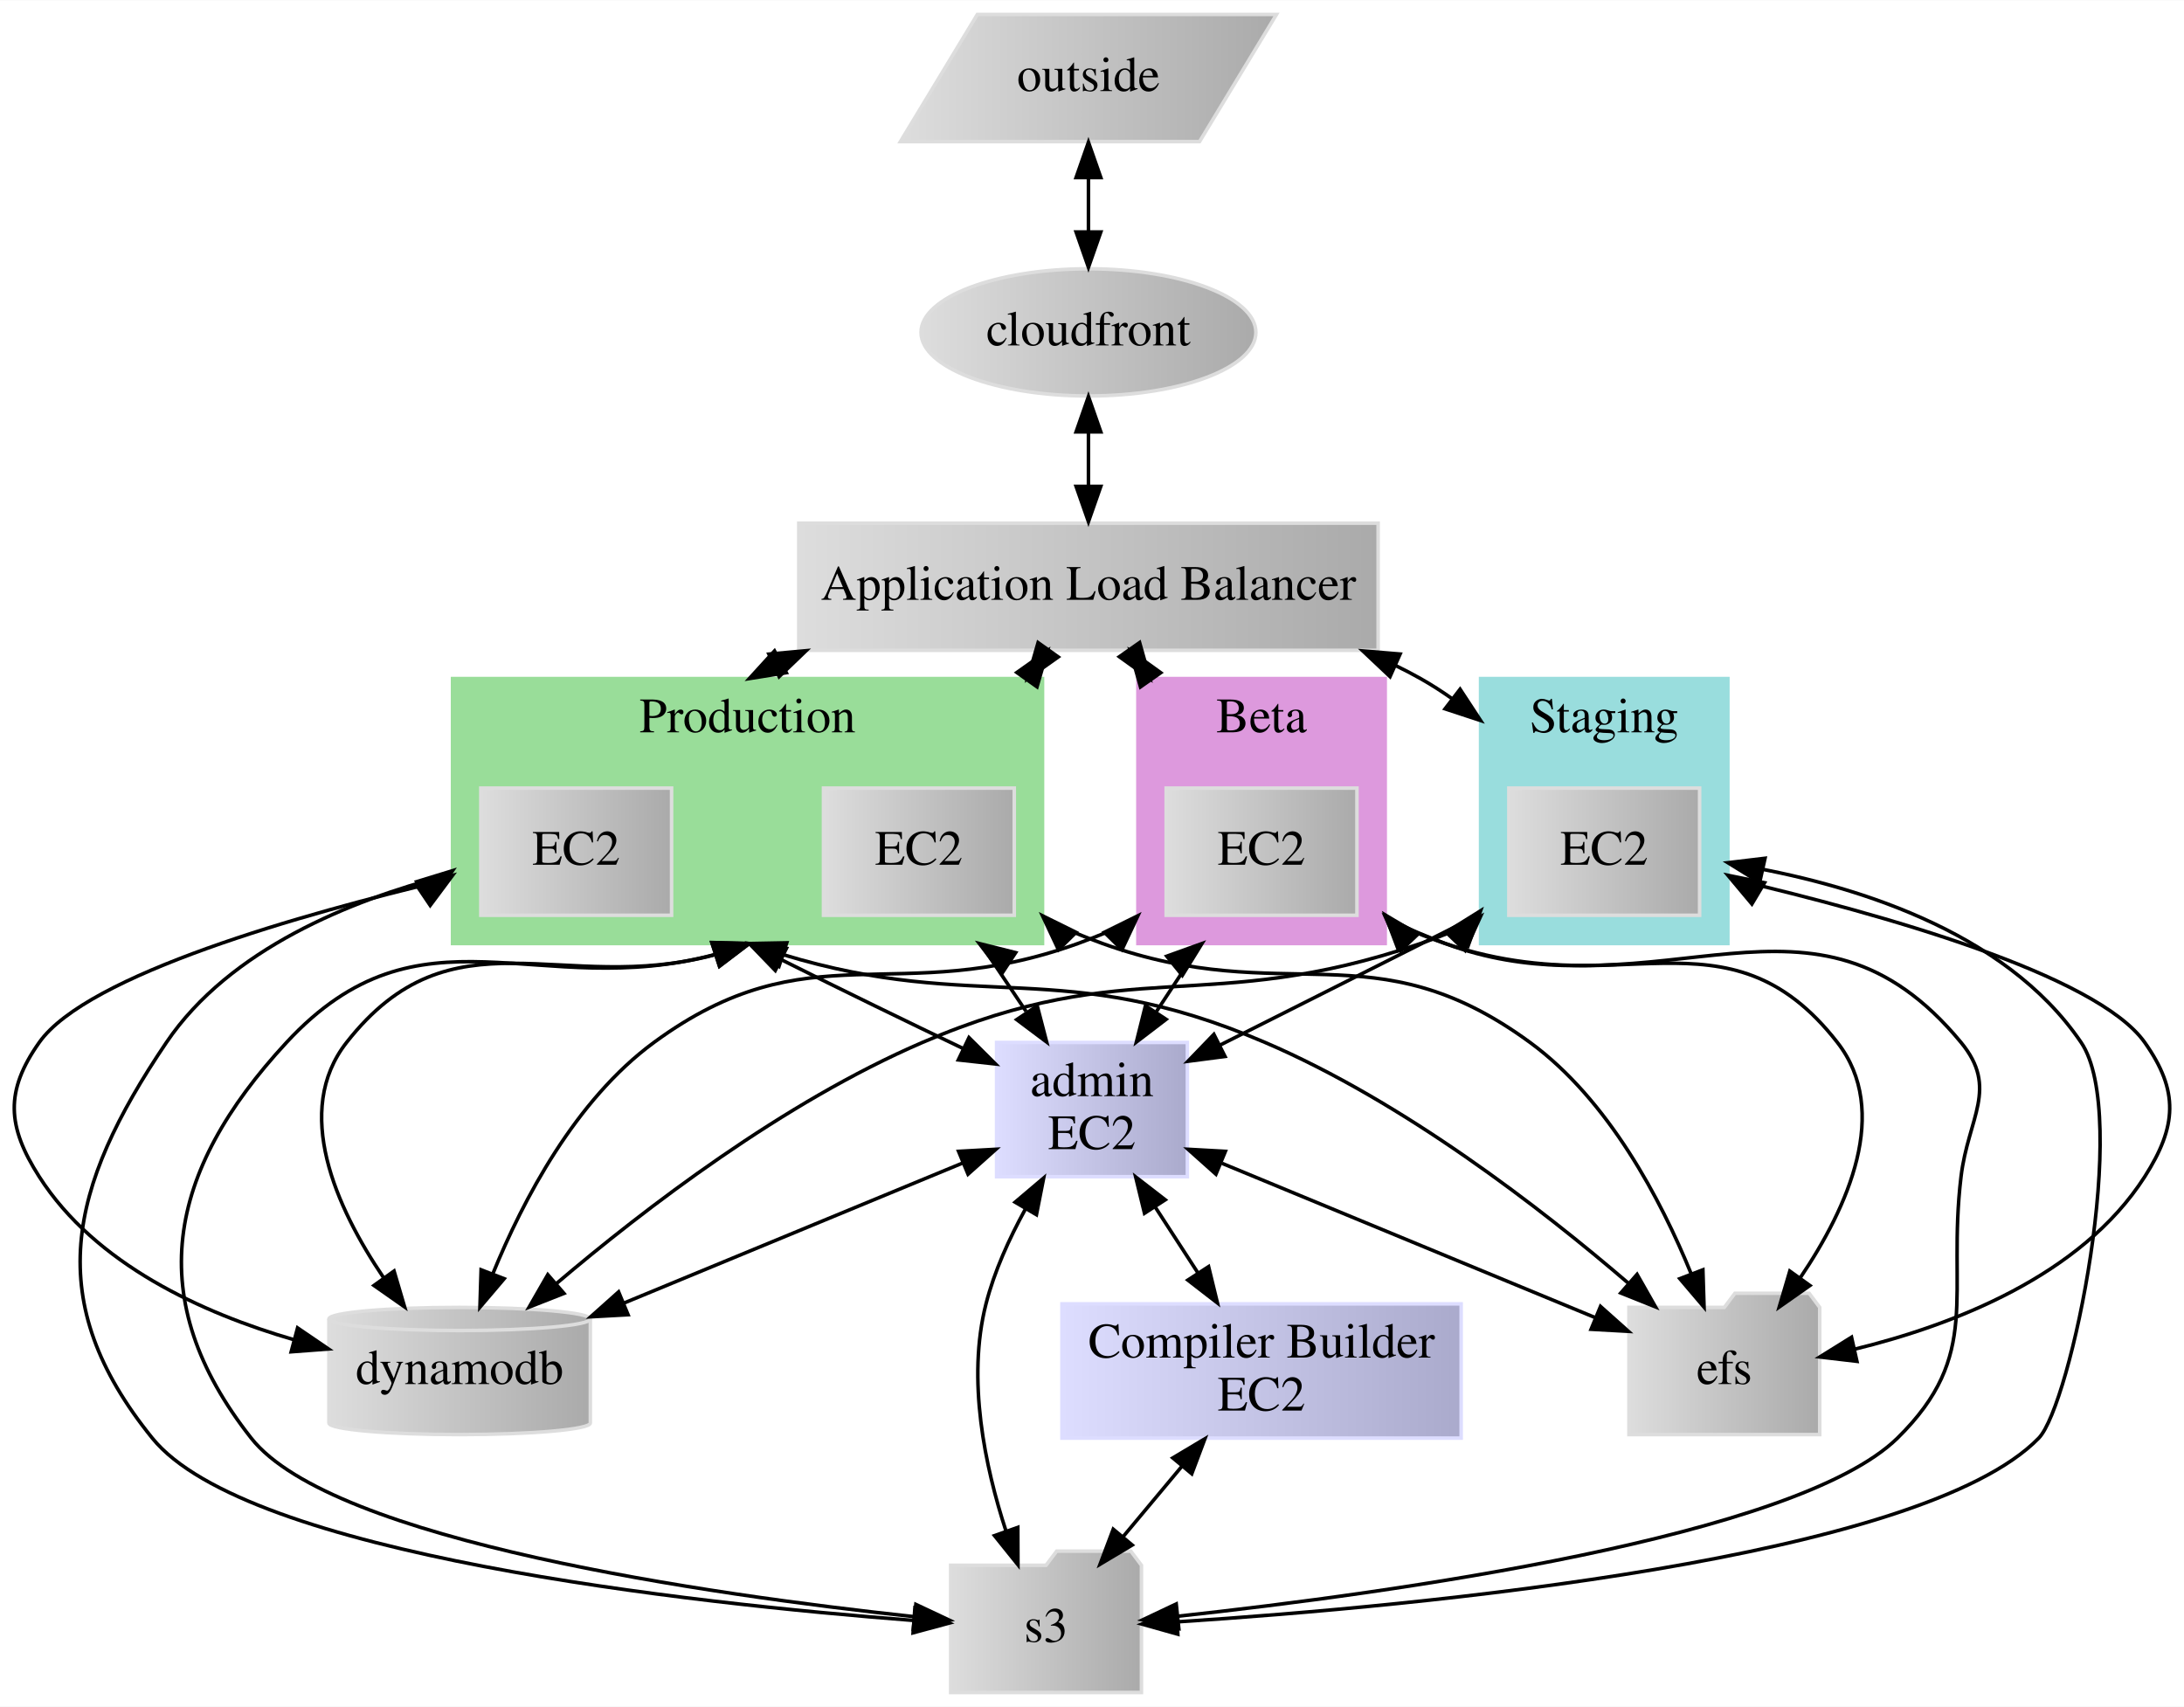
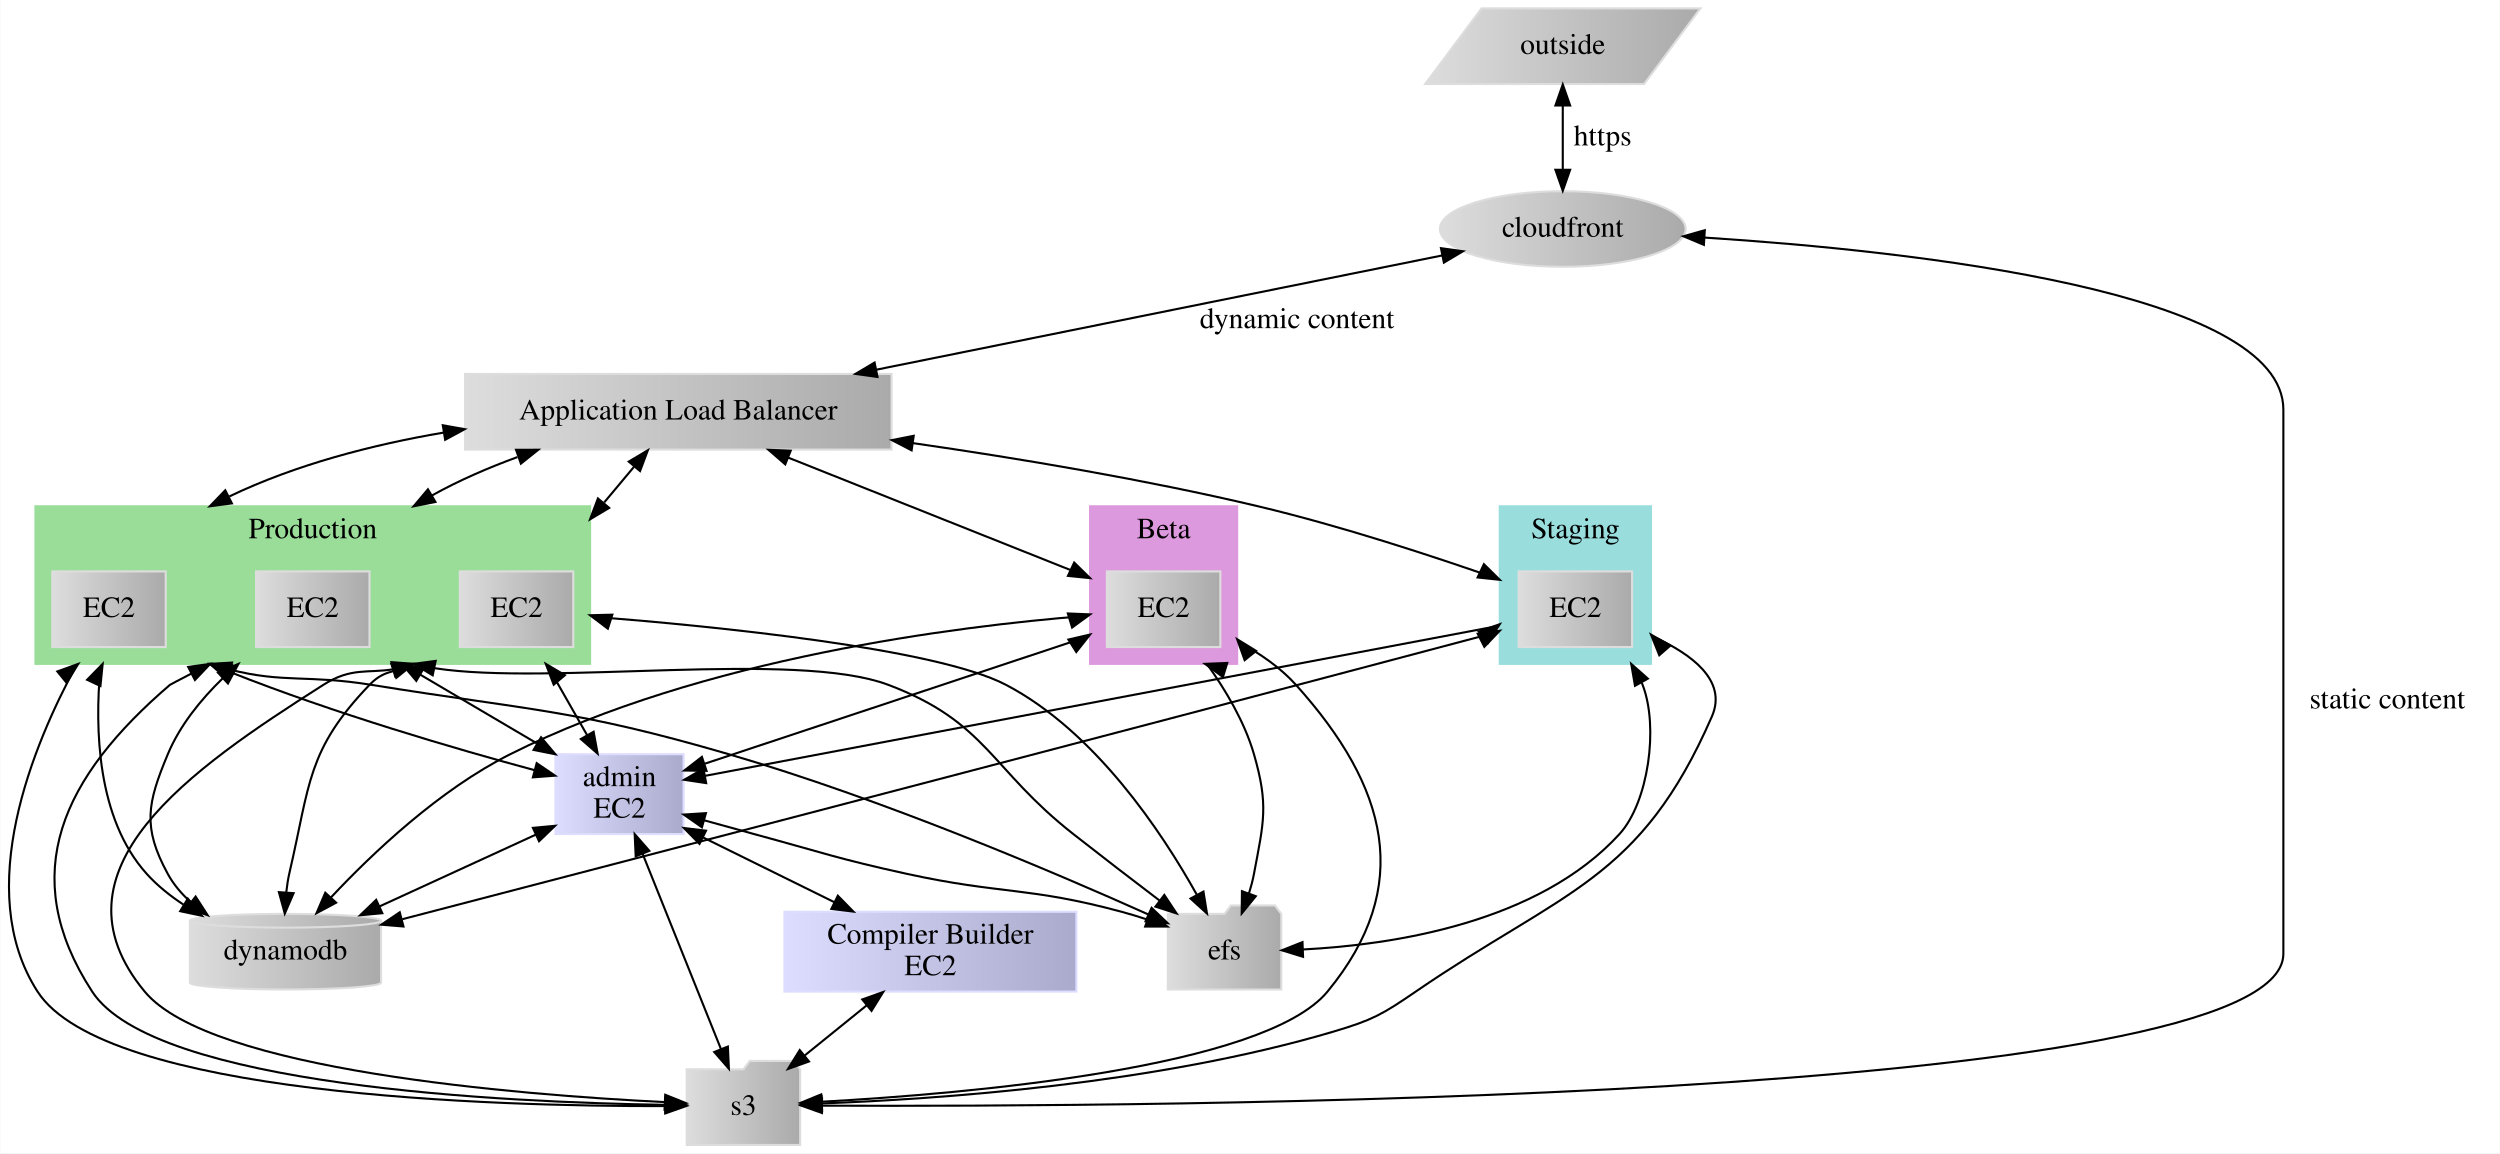
- <svg xmlns="http://www.w3.org/2000/svg" width="618pt" height="483pt" viewBox="0.00 0.00 618.22 483.00">
-   <g id="graph0" class="graph" transform="scale(1 1) rotate(0) translate(4 479)">
-     <polygon fill="#ffffff" stroke="transparent" points="-4,4 -4,-479 614.216,-479 614.216,4 -4,4" />
+ <svg xmlns="http://www.w3.org/2000/svg" width="1190pt" height="549pt" viewBox="0.00 0.00 1189.76 549.00">
+   <g id="graph0" class="graph" transform="scale(1 1) rotate(0) translate(4 545)">
+     <polygon fill="white" stroke="transparent" points="-4,4 -4,-545 1185.76,-545 1185.76,4 -4,4" />
    <g id="clust1" class="cluster">
-       <polygon fill="#99dd99" stroke="#99dd99" points="124.105,-212 124.105,-287 291.105,-287 291.105,-212 124.105,-212" />
-       <text text-anchor="middle" x="207.605" y="-271.8" font-family="Times,serif" font-size="14.00" fill="#000000">Production</text>
+       <polygon fill="#99dd99" stroke="#99dd99" points="12.76,-229 12.76,-304 276.76,-304 276.76,-229 12.76,-229" />
+       <text text-anchor="middle" x="144.76" y="-288.8" font-family="Times,serif" font-size="14.00">Production</text>
    </g>
    <g id="clust2" class="cluster">
-       <polygon fill="#dd99dd" stroke="#dd99dd" points="318.105,-212 318.105,-287 388.105,-287 388.105,-212 318.105,-212" />
-       <text text-anchor="middle" x="353.105" y="-271.8" font-family="Times,serif" font-size="14.00" fill="#000000">Beta</text>
+       <polygon fill="#dd99dd" stroke="#dd99dd" points="514.76,-229 514.76,-304 584.76,-304 584.76,-229 514.76,-229" />
+       <text text-anchor="middle" x="549.76" y="-288.8" font-family="Times,serif" font-size="14.00">Beta</text>
    </g>
    <g id="clust3" class="cluster">
-       <polygon fill="#99dddd" stroke="#99dddd" points="415.105,-212 415.105,-287 485.105,-287 485.105,-212 415.105,-212" />
-       <text text-anchor="middle" x="450.105" y="-271.8" font-family="Times,serif" font-size="14.00" fill="#000000">Staging</text>
+       <polygon fill="#99dddd" stroke="#99dddd" points="709.76,-229 709.76,-304 781.76,-304 781.76,-229 709.76,-229" />
+       <text text-anchor="middle" x="745.76" y="-288.8" font-family="Times,serif" font-size="14.00">Staging</text>
    </g>
    <g id="node1" class="node">
      <defs>
-         <linearGradient id="l_0" gradientUnits="userSpaceOnUse" x1="250.875" y1="-457" x2="357.334" y2="-457">
-           <stop offset="0" style="stop-color:#dddddd;stop-opacity:1.;" />
-           <stop offset="1" style="stop-color:#aaaaaa;stop-opacity:1.;" />
-         </linearGradient>
-       </defs>
-       <polygon fill="url(#l_0)" stroke="#dddddd" points="357.334,-475 272.658,-475 250.875,-439 335.551,-439 357.334,-475" />
-       <text text-anchor="middle" x="304.105" y="-453.3" font-family="Times,serif" font-size="14.00" fill="#000000">outside</text>
+         <linearGradient id="l_0" gradientUnits="userSpaceOnUse" x1="674.25" y1="-523" x2="805.26" y2="-523">
+           <stop offset="0" style="stop-color:#dddddd;stop-opacity:1.;" />
+           <stop offset="1" style="stop-color:#aaaaaa;stop-opacity:1.;" />
+         </linearGradient>
+       </defs>
+       <polygon fill="url(#l_0)" stroke="#dddddd" points="805.26,-541 701.06,-541 674.25,-505 778.46,-505 805.26,-541" />
+       <text text-anchor="middle" x="739.76" y="-519.3" font-family="Times,serif" font-size="14.00">outside</text>
    </g>
    <g id="node2" class="node">
      <defs>
-         <linearGradient id="l_1" gradientUnits="userSpaceOnUse" x1="256.713" y1="-385" x2="351.496" y2="-385">
-           <stop offset="0" style="stop-color:#dddddd;stop-opacity:1.;" />
-           <stop offset="1" style="stop-color:#aaaaaa;stop-opacity:1.;" />
-         </linearGradient>
-       </defs>
-       <ellipse fill="url(#l_1)" stroke="#dddddd" cx="304.105" cy="-385" rx="47.392" ry="18" />
-       <text text-anchor="middle" x="304.105" y="-381.3" font-family="Times,serif" font-size="14.00" fill="#000000">cloudfront</text>
+         <linearGradient id="l_1" gradientUnits="userSpaceOnUse" x1="681.27" y1="-436" x2="798.25" y2="-436">
+           <stop offset="0" style="stop-color:#dddddd;stop-opacity:1.;" />
+           <stop offset="1" style="stop-color:#aaaaaa;stop-opacity:1.;" />
+         </linearGradient>
+       </defs>
+       <ellipse fill="url(#l_1)" stroke="#dddddd" cx="739.76" cy="-436" rx="58.49" ry="18" />
+       <text text-anchor="middle" x="739.76" y="-432.3" font-family="Times,serif" font-size="14.00">cloudfront</text>
    </g>
    <g id="edge1" class="edge">
-       <path fill="none" stroke="#000000" d="M304.105,-428.573C304.105,-423.679 304.105,-418.59 304.105,-413.69" />
-       <polygon fill="#000000" stroke="#000000" points="300.605,-428.831 304.105,-438.831 307.605,-428.831 300.605,-428.831" />
-       <polygon fill="#000000" stroke="#000000" points="307.605,-413.413 304.105,-403.413 300.605,-413.413 307.605,-413.413" />
+       <path fill="none" stroke="black" d="M739.76,-494.73C739.76,-485.06 739.76,-474.17 739.76,-464.48" />
+       <polygon fill="black" stroke="black" points="736.26,-494.8 739.76,-504.8 743.26,-494.8 736.26,-494.8" />
+       <polygon fill="black" stroke="black" points="743.26,-464.18 739.76,-454.18 736.26,-464.18 743.26,-464.18" />
+       <text text-anchor="middle" x="758.76" y="-475.8" font-family="Times,serif" font-size="14.00">https</text>
    </g>
    <g id="node3" class="node">
      <defs>
-         <linearGradient id="l_2" gradientUnits="userSpaceOnUse" x1="222.105" y1="-313" x2="386.105" y2="-313">
-           <stop offset="0" style="stop-color:#dddddd;stop-opacity:1.;" />
-           <stop offset="1" style="stop-color:#aaaaaa;stop-opacity:1.;" />
-         </linearGradient>
-       </defs>
-       <polygon fill="url(#l_2)" stroke="#dddddd" points="386.105,-331 222.105,-331 222.105,-295 386.105,-295 386.105,-331" />
-       <text text-anchor="middle" x="304.105" y="-309.3" font-family="Times,serif" font-size="14.00" fill="#000000">Application Load Balancer</text>
+         <linearGradient id="l_2" gradientUnits="userSpaceOnUse" x1="217.26" y1="-349" x2="420.26" y2="-349">
+           <stop offset="0" style="stop-color:#dddddd;stop-opacity:1.;" />
+           <stop offset="1" style="stop-color:#aaaaaa;stop-opacity:1.;" />
+         </linearGradient>
+       </defs>
+       <polygon fill="url(#l_2)" stroke="#dddddd" points="420.26,-367 217.26,-367 217.26,-331 420.26,-331 420.26,-367" />
+       <text text-anchor="middle" x="318.76" y="-345.3" font-family="Times,serif" font-size="14.00">Application Load Balancer</text>
    </g>
    <g id="edge2" class="edge">
-       <path fill="none" stroke="#000000" d="M304.105,-356.573C304.105,-351.679 304.105,-346.59 304.105,-341.69" />
-       <polygon fill="#000000" stroke="#000000" points="300.605,-356.831 304.105,-366.831 307.605,-356.831 300.605,-356.831" />
-       <polygon fill="#000000" stroke="#000000" points="307.605,-341.413 304.105,-331.413 300.605,-341.413 307.605,-341.413" />
+       <path fill="none" stroke="black" d="M682.47,-423.43C613.2,-409.45 495.65,-385.71 412.97,-369.02" />
+       <polygon fill="black" stroke="black" points="681.78,-426.87 692.28,-425.41 683.17,-420 681.78,-426.87" />
+       <polygon fill="black" stroke="black" points="413.56,-365.57 403.07,-367.02 412.18,-372.43 413.56,-365.57" />
+       <text text-anchor="middle" x="613.26" y="-388.8" font-family="Times,serif" font-size="14.00">dynamic content</text>
+     </g>
+     <g id="node11" class="node">
+       <defs>
+         <linearGradient id="l_3" gradientUnits="userSpaceOnUse" x1="322.76" y1="-20" x2="376.76" y2="-20">
+           <stop offset="0" style="stop-color:#dddddd;stop-opacity:1.;" />
+           <stop offset="1" style="stop-color:#aaaaaa;stop-opacity:1.;" />
+         </linearGradient>
+       </defs>
+       <polygon fill="url(#l_3)" stroke="#dddddd" points="376.76,-36 373.76,-40 352.76,-40 349.76,-36 322.76,-36 322.76,0 376.76,0 376.76,-36" />
+       <text text-anchor="middle" x="349.76" y="-14.3" font-family="Times,serif" font-size="14.00">s3</text>
+     </g>
+     <g id="edge3" class="edge">
+       <path fill="none" stroke="black" d="M807.18,-431.92C907.08,-425.49 1082.76,-406.2 1082.76,-350 1082.76,-350 1082.76,-350 1082.76,-91 1082.76,-20.37 536.74,-18.03 387.22,-18.71" />
+       <polygon fill="black" stroke="black" points="806.93,-428.43 797.17,-432.54 807.36,-435.42 806.93,-428.43" />
+       <polygon fill="black" stroke="black" points="387.13,-15.21 377.15,-18.76 387.17,-22.21 387.13,-15.21" />
+       <text text-anchor="middle" x="1132.26" y="-207.8" font-family="Times,serif" font-size="14.00">static content</text>
    </g>
    <g id="node4" class="node">
      <defs>
-         <linearGradient id="l_3" gradientUnits="userSpaceOnUse" x1="229.105" y1="-238" x2="283.105" y2="-238">
-           <stop offset="0" style="stop-color:#dddddd;stop-opacity:1.;" />
-           <stop offset="1" style="stop-color:#aaaaaa;stop-opacity:1.;" />
-         </linearGradient>
-       </defs>
-       <polygon fill="url(#l_3)" stroke="#dddddd" points="283.105,-256 229.105,-256 229.105,-220 283.105,-220 283.105,-256" />
-       <text text-anchor="middle" x="256.105" y="-234.3" font-family="Times,serif" font-size="14.00" fill="#000000">EC2</text>
-     </g>
-     <g id="edge3" class="edge">
-       <path fill="none" stroke="#000000" d="M291.091,-292.883C291.004,-292.761 290.917,-292.638 290.83,-292.516" />
-       <polygon fill="#000000" stroke="#000000" points="283.839,-288.721 292.485,-294.845 289.545,-284.666 283.839,-288.721" />
-       <polygon fill="#000000" stroke="#000000" points="295.556,-293.123 286.91,-287 289.85,-297.179 295.556,-293.123" />
+         <linearGradient id="l_4" gradientUnits="userSpaceOnUse" x1="117.76" y1="-255" x2="171.76" y2="-255">
+           <stop offset="0" style="stop-color:#dddddd;stop-opacity:1.;" />
+           <stop offset="1" style="stop-color:#aaaaaa;stop-opacity:1.;" />
+         </linearGradient>
+       </defs>
+       <polygon fill="url(#l_4)" stroke="#dddddd" points="171.76,-273 117.76,-273 117.76,-237 171.76,-237 171.76,-273" />
+       <text text-anchor="middle" x="144.76" y="-251.3" font-family="Times,serif" font-size="14.00">EC2</text>
+     </g>
+     <g id="edge4" class="edge">
+       <path fill="none" stroke="black" d="M242.2,-327.44C228.42,-322.39 214.35,-316.33 201.47,-309.15" />
+       <polygon fill="black" stroke="black" points="241.51,-330.91 252.11,-330.92 243.83,-324.3 241.51,-330.91" />
+       <polygon fill="black" stroke="black" points="203.15,-306.07 192.76,-304 199.58,-312.1 203.15,-306.07" />
    </g>
    <g id="node5" class="node">
      <defs>
-         <linearGradient id="l_4" gradientUnits="userSpaceOnUse" x1="132.105" y1="-238" x2="186.105" y2="-238">
-           <stop offset="0" style="stop-color:#dddddd;stop-opacity:1.;" />
-           <stop offset="1" style="stop-color:#aaaaaa;stop-opacity:1.;" />
-         </linearGradient>
-       </defs>
-       <polygon fill="url(#l_4)" stroke="#dddddd" points="186.105,-256 132.105,-256 132.105,-220 186.105,-220 186.105,-256" />
-       <text text-anchor="middle" x="159.105" y="-234.3" font-family="Times,serif" font-size="14.00" fill="#000000">EC2</text>
-     </g>
-     <g id="edge4" class="edge">
-       <path fill="none" stroke="#000000" d="M214.955,-290.679C214.809,-290.606 214.663,-290.533 214.517,-290.46" />
-       <polygon fill="#000000" stroke="#000000" points="213.645,-293.929 224.196,-294.892 216.549,-287.559 213.645,-293.929" />
-       <polygon fill="#000000" stroke="#000000" points="218.567,-288.668 208.105,-287 215.244,-294.829 218.567,-288.668" />
+         <linearGradient id="l_5" gradientUnits="userSpaceOnUse" x1="214.76" y1="-255" x2="268.76" y2="-255">
+           <stop offset="0" style="stop-color:#dddddd;stop-opacity:1.;" />
+           <stop offset="1" style="stop-color:#aaaaaa;stop-opacity:1.;" />
+         </linearGradient>
+       </defs>
+       <polygon fill="url(#l_5)" stroke="#dddddd" points="268.76,-273 214.76,-273 214.76,-237 268.76,-237 268.76,-273" />
+       <text text-anchor="middle" x="241.76" y="-251.3" font-family="Times,serif" font-size="14.00">EC2</text>
+     </g>
+     <g id="edge5" class="edge">
+       <path fill="none" stroke="black" d="M297.74,-322.89C293.27,-317.56 288.42,-311.75 283.49,-305.86" />
+       <polygon fill="black" stroke="black" points="295.17,-325.27 304.27,-330.7 300.54,-320.78 295.17,-325.27" />
+       <polygon fill="black" stroke="black" points="285.85,-303.24 276.75,-297.81 280.49,-307.73 285.85,-303.24" />
    </g>
    <g id="node6" class="node">
      <defs>
-         <linearGradient id="l_5" gradientUnits="userSpaceOnUse" x1="326.105" y1="-238" x2="380.105" y2="-238">
-           <stop offset="0" style="stop-color:#dddddd;stop-opacity:1.;" />
-           <stop offset="1" style="stop-color:#aaaaaa;stop-opacity:1.;" />
-         </linearGradient>
-       </defs>
-       <polygon fill="url(#l_5)" stroke="#dddddd" points="380.105,-256 326.105,-256 326.105,-220 380.105,-220 380.105,-256" />
-       <text text-anchor="middle" x="353.105" y="-234.3" font-family="Times,serif" font-size="14.00" fill="#000000">EC2</text>
-     </g>
-     <g id="edge5" class="edge">
-       <path fill="none" stroke="#000000" d="M317.34,-292.883C317.425,-292.761 317.511,-292.638 317.597,-292.516" />
-       <polygon fill="#000000" stroke="#000000" points="318.836,-284.646 315.966,-294.845 324.57,-288.661 318.836,-284.646" />
-       <polygon fill="#000000" stroke="#000000" points="318.59,-297.199 321.46,-287 312.857,-293.183 318.59,-297.199" />
+         <linearGradient id="l_6" gradientUnits="userSpaceOnUse" x1="20.76" y1="-255" x2="74.76" y2="-255">
+           <stop offset="0" style="stop-color:#dddddd;stop-opacity:1.;" />
+           <stop offset="1" style="stop-color:#aaaaaa;stop-opacity:1.;" />
+         </linearGradient>
+       </defs>
+       <polygon fill="url(#l_6)" stroke="#dddddd" points="74.76,-273 20.76,-273 20.76,-237 74.76,-237 74.76,-273" />
+       <text text-anchor="middle" x="47.76" y="-251.3" font-family="Times,serif" font-size="14.00">EC2</text>
+     </g>
+     <g id="edge6" class="edge">
+       <path fill="none" stroke="black" d="M206.76,-339.04C173.14,-333.29 136.78,-323.92 105.02,-308.69" />
+       <polygon fill="black" stroke="black" points="206.65,-342.57 217.08,-340.71 207.77,-335.66 206.65,-342.57" />
+       <polygon fill="black" stroke="black" points="106.26,-305.39 95.76,-304 103.1,-311.64 106.26,-305.39" />
    </g>
    <g id="node7" class="node">
      <defs>
-         <linearGradient id="l_6" gradientUnits="userSpaceOnUse" x1="423.105" y1="-238" x2="477.105" y2="-238">
-           <stop offset="0" style="stop-color:#dddddd;stop-opacity:1.;" />
-           <stop offset="1" style="stop-color:#aaaaaa;stop-opacity:1.;" />
-         </linearGradient>
-       </defs>
-       <polygon fill="url(#l_6)" stroke="#dddddd" points="477.105,-256 423.105,-256 423.105,-220 477.105,-220 477.105,-256" />
-       <text text-anchor="middle" x="450.105" y="-234.3" font-family="Times,serif" font-size="14.00" fill="#000000">EC2</text>
-     </g>
-     <g id="edge6" class="edge">
-       <path fill="none" stroke="#000000" d="M391.145,-290.641C393.52,-289.485 395.845,-288.272 398.105,-287 401.14,-285.291 404.135,-283.368 407.062,-281.297" />
-       <polygon fill="#000000" stroke="#000000" points="389.474,-287.554 381.768,-294.825 392.327,-293.946 389.474,-287.554" />
-       <polygon fill="#000000" stroke="#000000" points="409.301,-283.991 415.108,-275.129 405.043,-278.435 409.301,-283.991" />
+         <linearGradient id="l_7" gradientUnits="userSpaceOnUse" x1="522.76" y1="-255" x2="576.76" y2="-255">
+           <stop offset="0" style="stop-color:#dddddd;stop-opacity:1.;" />
+           <stop offset="1" style="stop-color:#aaaaaa;stop-opacity:1.;" />
+         </linearGradient>
+       </defs>
+       <polygon fill="url(#l_7)" stroke="#dddddd" points="576.76,-273 522.76,-273 522.76,-237 576.76,-237 576.76,-273" />
+       <text text-anchor="middle" x="549.76" y="-251.3" font-family="Times,serif" font-size="14.00">EC2</text>
+     </g>
+     <g id="edge7" class="edge">
+       <path fill="none" stroke="black" d="M371.09,-327.16C414.32,-309.94 474.6,-285.93 512.9,-270.68" />
+       <polygon fill="black" stroke="black" points="369.66,-323.96 361.66,-330.91 372.25,-330.46 369.66,-323.96" />
+       <polygon fill="black" stroke="black" points="507.19,-277.22 514.76,-269.81 504.22,-270.88 507.19,-277.22" />
    </g>
    <g id="node8" class="node">
      <defs>
-         <linearGradient id="l_7" gradientUnits="userSpaceOnUse" x1="278.105" y1="-165" x2="332.105" y2="-165">
+         <linearGradient id="l_8" gradientUnits="userSpaceOnUse" x1="718.76" y1="-255" x2="772.76" y2="-255">
+           <stop offset="0" style="stop-color:#dddddd;stop-opacity:1.;" />
+           <stop offset="1" style="stop-color:#aaaaaa;stop-opacity:1.;" />
+         </linearGradient>
+       </defs>
+       <polygon fill="url(#l_8)" stroke="#dddddd" points="772.76,-273 718.76,-273 718.76,-237 772.76,-237 772.76,-273" />
+       <text text-anchor="middle" x="745.76" y="-251.3" font-family="Times,serif" font-size="14.00">EC2</text>
+     </g>
+     <g id="edge8" class="edge">
+       <path fill="none" stroke="black" d="M430.38,-334.08C480.91,-326.79 541.2,-316.71 594.76,-304 634.31,-294.62 678.52,-280.07 708.83,-269.45" />
+       <polygon fill="black" stroke="black" points="429.81,-330.63 420.41,-335.5 430.8,-337.56 429.81,-330.63" />
+       <polygon fill="black" stroke="black" points="702.22,-276.45 709.76,-269.01 699.22,-270.13 702.22,-276.45" />
+     </g>
+     <g id="node9" class="node">
+       <defs>
+         <linearGradient id="l_9" gradientUnits="userSpaceOnUse" x1="260.26" y1="-167" x2="321.26" y2="-167">
          <stop offset="0" style="stop-color:#ddddff;stop-opacity:1.;" />
          <stop offset="1" style="stop-color:#aaaacc;stop-opacity:1.;" />
        </linearGradient>
      </defs>
-       <polygon fill="url(#l_7)" stroke="#ddddff" points="332.105,-184 278.105,-184 278.105,-146 332.105,-146 332.105,-184" />
-       <text text-anchor="middle" x="305.105" y="-168.8" font-family="Times,serif" font-size="14.00" fill="#000000">admin</text>
-       <text text-anchor="middle" x="305.105" y="-153.8" font-family="Times,serif" font-size="14.00" fill="#000000">EC2</text>
+       <polygon fill="url(#l_9)" stroke="#ddddff" points="321.26,-186 260.26,-186 260.26,-148 321.26,-148 321.26,-186" />
+       <text text-anchor="middle" x="290.76" y="-170.8" font-family="Times,serif" font-size="14.00">admin</text>
+       <text text-anchor="middle" x="290.76" y="-155.8" font-family="Times,serif" font-size="14.00">EC2</text>
+     </g>
+     <g id="edge14" class="edge">
+       <path fill="none" stroke="black" d="M195.95,-223.84C214.17,-213.11 234.38,-201.21 251.45,-191.15" />
+       <polygon fill="black" stroke="black" points="194.03,-220.91 187.19,-229 197.58,-226.95 194.03,-220.91" />
+       <polygon fill="black" stroke="black" points="253.41,-194.06 260.25,-185.97 249.86,-188.03 253.41,-194.06" />
+     </g>
+     <g id="node10" class="node">
+       <defs>
+         <linearGradient id="l_10" gradientUnits="userSpaceOnUse" x1="551.76" y1="-94" x2="605.76" y2="-94">
+           <stop offset="0" style="stop-color:#dddddd;stop-opacity:1.;" />
+           <stop offset="1" style="stop-color:#aaaaaa;stop-opacity:1.;" />
+         </linearGradient>
+       </defs>
+       <polygon fill="url(#l_10)" stroke="#dddddd" points="605.76,-110 602.76,-114 581.76,-114 578.76,-110 551.76,-110 551.76,-74 605.76,-74 605.76,-110" />
+       <text text-anchor="middle" x="578.76" y="-88.3" font-family="Times,serif" font-size="14.00">efs</text>
+     </g>
+     <g id="edge17" class="edge">
+       <path fill="none" stroke="black" d="M202.78,-226.94C257.29,-218.42 374.67,-235.67 418.76,-219 465.76,-201.22 467.23,-179.03 506.76,-148 520.15,-137.48 535.1,-126.02 547.88,-116.3" />
+       <polygon fill="black" stroke="black" points="201.84,-223.55 192.76,-229 203.26,-230.41 201.84,-223.55" />
+       <polygon fill="black" stroke="black" points="550.09,-119.02 555.94,-110.19 545.86,-113.44 550.09,-119.02" />
+     </g>
+     <g id="edge20" class="edge">
+       <path fill="none" stroke="black" d="M86.83,-224.3C80.91,-221.24 76.95,-219.16 76.76,-219 25.93,-175.43 3.22,-129.09 39.76,-73 69.12,-27.92 236.84,-20.24 312.61,-19.1" />
+       <polygon fill="black" stroke="black" points="85.46,-227.53 95.95,-229 88.67,-221.31 85.46,-227.53" />
+       <polygon fill="black" stroke="black" points="312.71,-22.6 322.67,-18.98 312.63,-15.6 312.71,-22.6" />
+     </g>
+     <g id="node12" class="node">
+       <defs>
+         <linearGradient id="l_11" gradientUnits="userSpaceOnUse" x1="86.26" y1="-92" x2="177.26" y2="-92">
+           <stop offset="0" style="stop-color:#dddddd;stop-opacity:1.;" />
+           <stop offset="1" style="stop-color:#aaaaaa;stop-opacity:1.;" />
+         </linearGradient>
+       </defs>
+       <path fill="url(#l_11)" stroke="#dddddd" d="M177.26,-106.73C177.26,-108.53 156.86,-110 131.76,-110 106.65,-110 86.26,-108.53 86.26,-106.73 86.26,-106.73 86.26,-77.27 86.26,-77.27 86.26,-75.47 106.65,-74 131.76,-74 156.86,-74 177.26,-75.47 177.26,-77.27 177.26,-77.27 177.26,-106.73 177.26,-106.73" />
+       <path fill="none" stroke="#dddddd" d="M177.26,-106.73C177.26,-104.92 156.86,-103.45 131.76,-103.45 106.65,-103.45 86.26,-104.92 86.26,-106.73" />
+       <text text-anchor="middle" x="131.76" y="-88.3" font-family="Times,serif" font-size="14.00">dynamodb</text>
+     </g>
+     <g id="edge23" class="edge">
+       <path fill="none" stroke="black" d="M102,-222.23C91.41,-211.96 81.47,-199.66 75.76,-186 65.98,-162.63 63.62,-151.24 75.76,-129 78.49,-123.99 82.25,-119.58 86.55,-115.71" />
+       <polygon fill="black" stroke="black" points="99.65,-224.82 109.39,-229 104.38,-219.66 99.65,-224.82" />
+       <polygon fill="black" stroke="black" points="88.99,-118.24 94.74,-109.34 84.7,-112.72 88.99,-118.24" />
+     </g>
+     <g id="edge15" class="edge">
+       <path fill="none" stroke="black" d="M256.69,-227.79C262.6,-217.41 269.41,-205.47 275.37,-195.01" />
+       <polygon fill="black" stroke="black" points="259.44,-219.1 255.67,-229 264.79,-223.61 259.44,-219.1" />
+       <polygon fill="black" stroke="black" points="278.44,-196.69 280.35,-186.27 272.36,-193.22 278.44,-196.69" />
+     </g>
+     <g id="edge18" class="edge">
+       <path fill="none" stroke="black" d="M279.17,-251.37C336.13,-246.86 441.5,-236.43 474.76,-219 517.14,-196.78 548.84,-149.11 565.52,-119.19" />
+       <polygon fill="black" stroke="black" points="285.21,-245.75 276.76,-252.14 287.35,-252.42 285.21,-245.75" />
+       <polygon fill="black" stroke="black" points="568.72,-120.62 570.4,-110.16 562.57,-117.29 568.72,-120.62" />
+     </g>
+     <g id="edge21" class="edge">
+       <path fill="none" stroke="black" d="M183.01,-226.42C170.87,-224.43 163.08,-227.47 149.76,-219 86.39,-178.72 16.86,-130.82 64.76,-73 95.77,-35.56 242.13,-23.88 312.2,-20.4" />
+       <polygon fill="black" stroke="black" points="182.19,-229.83 192.76,-229 183.98,-223.06 182.19,-229.83" />
+       <polygon fill="black" stroke="black" points="312.53,-23.89 322.36,-19.92 312.21,-16.89 312.53,-23.89" />
+     </g>
+     <g id="edge24" class="edge">
+       <path fill="none" stroke="black" d="M183.29,-225.62C179.34,-224.51 176.01,-223.43 171.76,-219 141.97,-187.97 143.51,-171.89 133.76,-130 133.03,-126.9 132.52,-123.63 132.15,-120.35" />
+       <polygon fill="black" stroke="black" points="182.16,-228.93 192.76,-229 184.52,-222.34 182.16,-228.93" />
+       <polygon fill="black" stroke="black" points="135.63,-119.85 131.44,-110.12 128.64,-120.34 135.63,-119.85" />
+     </g>
+     <g id="edge16" class="edge">
+       <path fill="none" stroke="black" d="M105.31,-225.13C155.26,-205.33 212.66,-188.57 250.2,-178.43" />
+       <polygon fill="black" stroke="black" points="103.71,-222 95.76,-229 106.34,-228.49 103.71,-222" />
+       <polygon fill="black" stroke="black" points="251.34,-181.74 260.1,-175.78 249.54,-174.98 251.34,-181.74" />
+     </g>
+     <g id="edge19" class="edge">
+       <path fill="none" stroke="black" d="M105.46,-226.23C131.06,-219.76 142.28,-223.93 172.76,-219 248.73,-206.7 268.86,-207.53 342.76,-186 415.38,-164.84 496.81,-130.2 542.52,-109.7" />
+       <polygon fill="black" stroke="black" points="104.41,-222.89 95.76,-229 106.33,-229.62 104.41,-222.89" />
+       <polygon fill="black" stroke="black" points="544.04,-112.85 551.71,-105.55 541.16,-106.47 544.04,-112.85" />
+     </g>
+     <g id="edge22" class="edge">
+       <path fill="none" stroke="black" d="M32.22,-228.26C11.97,-191.02 -17.39,-121.31 13.76,-73 45.66,-23.52 231.53,-18.35 312.31,-18.49" />
+       <polygon fill="black" stroke="black" points="23.17,-225.39 33.13,-229 27.59,-219.97 23.17,-225.39" />
+       <polygon fill="black" stroke="black" points="312.51,-21.99 322.53,-18.54 312.54,-14.99 312.51,-21.99" />
+     </g>
+     <g id="edge25" class="edge">
+       <path fill="none" stroke="black" d="M43.63,-226.61C41.05,-198.55 41.9,-155.39 65.76,-129 70.75,-123.47 76.8,-118.62 83.18,-114.42" />
+       <polygon fill="black" stroke="black" points="37.34,-221.42 44.75,-229 43.68,-218.46 37.34,-221.42" />
+       <polygon fill="black" stroke="black" points="85.27,-117.25 92.02,-109.09 81.65,-111.26 85.27,-117.25" />
+     </g>
+     <g id="edge26" class="edge">
+       <path fill="none" stroke="black" d="M512.83,-241.74C464.8,-225.79 381.17,-198.02 331.39,-181.49" />
+       <polygon fill="black" stroke="black" points="504.43,-240.57 514.76,-242.96 508.18,-234.65 504.43,-240.57" />
+       <polygon fill="black" stroke="black" points="332.2,-178.07 321.61,-178.24 329.99,-184.72 332.2,-178.07" />
+     </g>
+     <g id="edge27" class="edge">
+       <path fill="none" stroke="black" d="M570.62,-228.65C579.27,-216.52 588.32,-201.33 592.76,-186 599.8,-161.67 597.43,-153.9 592.76,-129 592.18,-125.94 591.35,-122.8 590.38,-119.71" />
+       <polygon fill="black" stroke="black" points="578,-222.73 569.46,-229 580.05,-229.43 578,-222.73" />
+       <polygon fill="black" stroke="black" points="593.63,-118.4 586.93,-110.19 587.05,-120.79 593.63,-118.4" />
+     </g>
+     <g id="edge28" class="edge">
+       <path fill="none" stroke="black" d="M586.06,-239.12C595.67,-233.87 605.4,-227.18 612.76,-219 656.38,-170.5 669.25,-123.33 627.76,-73 597.7,-36.54 456.05,-24.39 387.33,-20.6" />
+       <polygon fill="black" stroke="black" points="588.34,-230.76 584.76,-240.73 593.78,-235.17 588.34,-230.76" />
+       <polygon fill="black" stroke="black" points="387.12,-17.08 376.96,-20.06 386.76,-24.07 387.12,-17.08" />
+     </g>
+     <g id="edge29" class="edge">
+       <path fill="none" stroke="black" d="M512.24,-251.79C451.72,-246.95 330.08,-231.86 238.76,-186 205.06,-169.08 173.38,-139.11 153.36,-117.76" />
+       <polygon fill="black" stroke="black" points="504.17,-252.99 514.76,-252.56 506.21,-246.29 504.17,-252.99" />
+       <polygon fill="black" stroke="black" points="155.88,-115.33 146.54,-110.33 150.72,-120.06 155.88,-115.33" />
+     </g>
+     <g id="edge30" class="edge">
+       <path fill="none" stroke="black" d="M708.63,-246.98C624.32,-231.05 418.93,-192.23 331.38,-175.68" />
+       <polygon fill="black" stroke="black" points="699.75,-244.38 709.76,-247.88 704.12,-238.91 699.75,-244.38" />
+       <polygon fill="black" stroke="black" points="332.02,-172.24 321.55,-173.82 330.72,-179.12 332.02,-172.24" />
+     </g>
+     <g id="edge31" class="edge">
+       <path fill="none" stroke="black" d="M777.36,-219.98C777.5,-219.65 777.63,-219.33 777.76,-219 785.55,-198.92 780.46,-163.01 766.76,-148 728.09,-105.66 658.81,-95.24 616.01,-93.05" />
+       <polygon fill="black" stroke="black" points="774.14,-218.56 772.33,-229 780.26,-221.97 774.14,-218.56" />
+       <polygon fill="black" stroke="black" points="616.13,-89.55 606,-92.66 615.86,-96.55 616.13,-89.55" />
+     </g>
+     <g id="edge32" class="edge">
+       <path fill="none" stroke="black" d="M782.49,-242.09C801.04,-233.77 818.2,-221.08 810.76,-204 776.57,-125.59 740.31,-121.37 669.76,-73 653.85,-62.1 649.24,-59.49 630.76,-54 546.15,-28.88 442.01,-21.78 387.35,-19.78" />
+       <polygon fill="black" stroke="black" points="785.7,-233.1 781.76,-242.93 790.97,-237.7 785.7,-233.1" />
+       <polygon fill="black" stroke="black" points="387.2,-16.27 377.09,-19.44 386.97,-23.27 387.2,-16.27" />
+     </g>
+     <g id="edge33" class="edge">
+       <path fill="none" stroke="black" d="M708.41,-244.09C670.29,-233.98 609.41,-217.85 556.76,-204 424.32,-169.16 268.57,-128.58 187.37,-107.46" />
+       <polygon fill="black" stroke="black" points="699.26,-243.36 709.76,-244.77 702.43,-237.12 699.26,-243.36" />
+       <polygon fill="black" stroke="black" points="187.93,-103.99 177.37,-104.85 186.16,-110.76 187.93,-103.99" />
+     </g>
+     <g id="edge11" class="edge">
+       <path fill="none" stroke="black" d="M331.04,-154.54C338.9,-152.34 347.08,-150.08 354.76,-148 387.12,-139.24 395,-136.14 427.76,-129 472.73,-119.19 485.31,-122.98 529.76,-111 533.79,-109.91 537.96,-108.63 542.09,-107.26" />
+       <polygon fill="black" stroke="black" points="330,-151.2 321.32,-157.27 331.9,-157.94 330,-151.2" />
+       <polygon fill="black" stroke="black" points="543.27,-110.56 551.56,-103.96 540.97,-103.95 543.27,-110.56" />
    </g>
    <g id="edge12" class="edge">
-       <path fill="none" stroke="#000000" d="M273.826,-211.599C277.926,-205.491 282.301,-198.973 286.44,-192.807" />
-       <polygon fill="#000000" stroke="#000000" points="279.642,-203.575 273.217,-212 283.494,-209.42 279.642,-203.575" />
-       <polygon fill="#000000" stroke="#000000" points="289.608,-194.367 292.276,-184.113 283.796,-190.465 289.608,-194.367" />
-     </g>
-     <g id="node9" class="node">
-       <defs>
-         <linearGradient id="l_8" gradientUnits="userSpaceOnUse" x1="457.105" y1="-93" x2="511.105" y2="-93">
-           <stop offset="0" style="stop-color:#dddddd;stop-opacity:1.;" />
-           <stop offset="1" style="stop-color:#aaaaaa;stop-opacity:1.;" />
-         </linearGradient>
-       </defs>
-       <polygon fill="url(#l_8)" stroke="#dddddd" points="511.105,-109 508.105,-113 487.105,-113 484.105,-109 457.105,-109 457.105,-73 511.105,-73 511.105,-109" />
-       <text text-anchor="middle" x="484.105" y="-87.3" font-family="Times,serif" font-size="14.00" fill="#000000">efs</text>
-     </g>
-     <g id="edge14" class="edge">
-       <path fill="none" stroke="#000000" d="M292.454,-218.48C297.625,-216.101 302.941,-213.859 308.105,-212 360.041,-193.305 384.57,-216.612 429.105,-184 451.315,-167.736 466.136,-139.555 474.74,-118.467" />
-       <polygon fill="#000000" stroke="#000000" points="295.606,-210.264 291.105,-219.856 300.605,-215.165 295.606,-210.264" />
-       <polygon fill="#000000" stroke="#000000" points="478.036,-119.646 478.365,-109.056 471.504,-117.13 478.036,-119.646" />
-     </g>
-     <g id="node10" class="node">
-       <defs>
-         <linearGradient id="l_9" gradientUnits="userSpaceOnUse" x1="265.105" y1="-20" x2="319.105" y2="-20">
-           <stop offset="0" style="stop-color:#dddddd;stop-opacity:1.;" />
-           <stop offset="1" style="stop-color:#aaaaaa;stop-opacity:1.;" />
-         </linearGradient>
-       </defs>
-       <polygon fill="url(#l_9)" stroke="#dddddd" points="319.105,-36 316.105,-40 295.105,-40 292.105,-36 265.105,-36 265.105,0 319.105,0 319.105,-36" />
-       <text text-anchor="middle" x="292.105" y="-14.3" font-family="Times,serif" font-size="14.00" fill="#000000">s3</text>
-     </g>
-     <g id="edge16" class="edge">
-       <path fill="none" stroke="#000000" d="M198.499,-208.935C148.165,-195.367 115.198,-225.114 77.105,-184 43.139,-147.34 36.163,-111.246 67.105,-72 90.05,-42.896 196.807,-27.693 254.638,-21.472" />
-       <polygon fill="#000000" stroke="#000000" points="197.514,-212.295 208.105,-212 199.642,-205.626 197.514,-212.295" />
-       <polygon fill="#000000" stroke="#000000" points="255.251,-24.927 264.836,-20.414 254.528,-17.965 255.251,-24.927" />
-     </g>
-     <g id="node11" class="node">
-       <defs>
-         <linearGradient id="l_10" gradientUnits="userSpaceOnUse" x1="89.105" y1="-91" x2="163.105" y2="-91">
-           <stop offset="0" style="stop-color:#dddddd;stop-opacity:1.;" />
-           <stop offset="1" style="stop-color:#aaaaaa;stop-opacity:1.;" />
-         </linearGradient>
-       </defs>
-       <path fill="url(#l_10)" stroke="#dddddd" d="M163.105,-105.727C163.105,-107.533 146.521,-109 126.105,-109 105.689,-109 89.105,-107.533 89.105,-105.727 89.105,-105.727 89.105,-76.273 89.105,-76.273 89.105,-74.467 105.689,-73 126.105,-73 146.521,-73 163.105,-74.467 163.105,-76.273 163.105,-76.273 163.105,-105.727 163.105,-105.727" />
-       <path fill="none" stroke="#dddddd" d="M163.105,-105.727C163.105,-103.921 146.521,-102.454 126.105,-102.454 105.689,-102.454 89.105,-103.921 89.105,-105.727" />
-       <text text-anchor="middle" x="126.105" y="-87.3" font-family="Times,serif" font-size="14.00" fill="#000000">dynamodb</text>
-     </g>
-     <g id="edge18" class="edge">
-       <path fill="none" stroke="#000000" d="M198.337,-208.815C154.911,-197.215 124.097,-222.25 94.105,-184 78.87,-164.57 91.055,-137.418 104.546,-117.467" />
-       <polygon fill="#000000" stroke="#000000" points="197.512,-212.228 208.105,-212 199.682,-205.572 197.512,-212.228" />
-       <polygon fill="#000000" stroke="#000000" points="107.542,-119.294 110.535,-109.131 101.858,-115.209 107.542,-119.294" />
+       <path fill="none" stroke="black" d="M301.79,-138.52C312.46,-111.93 328.53,-71.89 339.08,-45.6" />
+       <polygon fill="black" stroke="black" points="298.47,-137.39 297.99,-147.97 304.96,-140 298.47,-137.39" />
+       <polygon fill="black" stroke="black" points="342.35,-46.84 342.83,-36.26 335.86,-44.24 342.35,-46.84" />
    </g>
    <g id="edge13" class="edge">
-       <path fill="none" stroke="#000000" d="M217.108,-207.462C234.559,-198.721 253.112,-189.721 268.661,-182.27" />
-       <polygon fill="#000000" stroke="#000000" points="215.459,-204.374 208.105,-212 218.61,-210.625 215.459,-204.374" />
-       <polygon fill="#000000" stroke="#000000" points="270.283,-185.374 277.796,-177.904 267.264,-179.058 270.283,-185.374" />
-     </g>
-     <g id="edge15" class="edge">
-       <path fill="none" stroke="#000000" d="M217.647,-208.864C272.95,-192.031 296.586,-208.674 354.105,-184 393.225,-167.218 432.14,-137.156 457.049,-115.755" />
-       <polygon fill="#000000" stroke="#000000" points="216.512,-205.553 208.105,-212 218.698,-212.203 216.512,-205.553" />
-       <polygon fill="#000000" stroke="#000000" points="459.396,-118.352 464.627,-109.138 454.792,-113.079 459.396,-118.352" />
-     </g>
-     <g id="edge17" class="edge">
-       <path fill="none" stroke="#000000" d="M122.263,-231.266C95.53,-224.29 61.034,-210.516 43.105,-184 15.204,-142.738 7.775,-110.722 39.105,-72 65.798,-39.008 190.951,-25.299 254.652,-20.382" />
-       <polygon fill="#000000" stroke="#000000" points="113.973,-229.519 124.105,-232.619 118.118,-223.877 113.973,-229.519" />
-       <polygon fill="#000000" stroke="#000000" points="254.976,-23.867 264.691,-19.64 254.461,-16.886 254.976,-23.867" />
-     </g>
-     <g id="edge19" class="edge">
-       <path fill="none" stroke="#000000" d="M122.221,-230.019C81.734,-220.423 20.654,-203.192 7.105,-184 -2.636,-170.203 -1.994,-160.228 7.105,-146 22.978,-121.177 53.23,-107.394 79.258,-99.834" />
-       <polygon fill="#000000" stroke="#000000" points="113.858,-228.596 124.105,-231.291 117.776,-222.794 113.858,-228.596" />
-       <polygon fill="#000000" stroke="#000000" points="80.232,-103.197 88.988,-97.231 78.423,-96.434 80.232,-103.197" />
-     </g>
-     <g id="edge20" class="edge">
-       <path fill="none" stroke="#000000" d="M335.745,-211.599C331.729,-205.491 327.443,-198.973 323.389,-192.807" />
-       <polygon fill="#000000" stroke="#000000" points="326.268,-208.417 336.24,-212 330.679,-202.981 326.268,-208.417" />
-       <polygon fill="#000000" stroke="#000000" points="326.091,-190.546 317.672,-184.113 320.242,-194.391 326.091,-190.546" />
-     </g>
-     <g id="edge21" class="edge">
-       <path fill="none" stroke="#000000" d="M389.31,-218.657C394.532,-216.233 399.9,-213.931 405.105,-212 452.804,-194.297 484.836,-224.136 516.105,-184 531.279,-164.523 519.101,-137.377 505.629,-117.44" />
-       <polygon fill="#000000" stroke="#000000" points="391.838,-210.182 388.105,-220.097 397.207,-214.674 391.838,-210.182" />
-       <polygon fill="#000000" stroke="#000000" points="508.324,-115.192 499.648,-109.111 502.638,-119.275 508.324,-115.192" />
-     </g>
-     <g id="edge22" class="edge">
-       <path fill="none" stroke="#000000" d="M389.39,-218.297C394.57,-215.946 399.906,-213.761 405.105,-212 467.684,-190.805 509.014,-234.93 551.105,-184 561.864,-170.982 553.115,-162.769 551.105,-146 547.076,-112.393 557.255,-95.716 533.105,-72 504.605,-44.014 389.937,-28.161 329.621,-21.604" />
-       <polygon fill="#000000" stroke="#000000" points="392.452,-209.989 388.105,-219.65 397.529,-214.809 392.452,-209.989" />
-       <polygon fill="#000000" stroke="#000000" points="329.687,-18.092 319.375,-20.523 328.952,-25.053 329.687,-18.092" />
-     </g>
-     <g id="edge23" class="edge">
-       <path fill="none" stroke="#000000" d="M316.752,-218.489C311.582,-216.108 306.267,-213.863 301.105,-212 249.593,-193.404 225.261,-216.397 181.105,-184 158.909,-167.715 144.086,-139.538 135.478,-118.456" />
-       <polygon fill="#000000" stroke="#000000" points="308.601,-215.182 318.105,-219.866 313.596,-210.278 308.601,-215.182" />
-       <polygon fill="#000000" stroke="#000000" points="138.714,-117.12 131.851,-109.048 132.183,-119.638 138.714,-117.12" />
-     </g>
-     <g id="edge24" class="edge">
-       <path fill="none" stroke="#000000" d="M413.898,-219.772C391.746,-208.619 363.502,-194.4 341.344,-183.245" />
-       <polygon fill="#000000" stroke="#000000" points="406.104,-215.679 415.105,-221.269 411.555,-211.287 406.104,-215.679" />
-       <polygon fill="#000000" stroke="#000000" points="342.762,-180.04 332.256,-178.669 339.614,-186.292 342.762,-180.04" />
-     </g>
-     <g id="edge25" class="edge">
-       <path fill="none" stroke="#000000" d="M487.227,-230.054C527.978,-220.491 589.456,-203.291 603.105,-184 612.859,-170.213 612.203,-160.228 603.105,-146 585.141,-117.908 548.763,-103.956 520.931,-97.16" />
-       <polygon fill="#000000" stroke="#000000" points="491.907,-223.195 485.105,-231.318 495.488,-229.21 491.907,-223.195" />
-       <polygon fill="#000000" stroke="#000000" points="521.637,-93.732 511.114,-94.968 520.111,-100.563 521.637,-93.732" />
-     </g>
-     <g id="edge26" class="edge">
-       <path fill="none" stroke="#000000" d="M487.451,-234.36C519.355,-229.055 563.426,-216.02 585.105,-184 599.181,-163.209 582.17,-81.333 573.105,-72 539.839,-37.752 398.109,-24.491 329.548,-20.008" />
-       <polygon fill="#000000" stroke="#000000" points="494.112,-229.301 485.105,-234.879 495.625,-236.136 494.112,-229.301" />
-       <polygon fill="#000000" stroke="#000000" points="329.4,-16.492 319.201,-19.362 328.964,-23.479 329.4,-16.492" />
-     </g>
-     <g id="edge27" class="edge">
-       <path fill="none" stroke="#000000" d="M413.809,-218.329C408.63,-215.973 403.297,-213.778 398.105,-212 337.658,-191.306 315.784,-209.273 257.105,-184 217.809,-167.075 178.57,-137.041 153.429,-115.686" />
-       <polygon fill="#000000" stroke="#000000" points="405.668,-214.87 415.105,-219.686 410.731,-210.036 405.668,-214.87" />
-       <polygon fill="#000000" stroke="#000000" points="155.637,-112.968 145.78,-109.085 151.064,-118.267 155.637,-112.968" />
-     </g>
-     <g id="edge9" class="edge">
-       <path fill="none" stroke="#000000" d="M341.919,-149.78C372.781,-137.022 416.621,-118.898 447.441,-106.157" />
-       <polygon fill="#000000" stroke="#000000" points="340.195,-146.706 332.291,-153.761 342.87,-153.175 340.195,-146.706" />
-       <polygon fill="#000000" stroke="#000000" points="449.052,-109.278 456.956,-102.223 446.378,-102.809 449.052,-109.278" />
-     </g>
-     <g id="edge10" class="edge">
-       <path fill="none" stroke="#000000" d="M286.23,-136.781C281.675,-128.499 277.448,-119.189 275.105,-110 269.653,-88.62 274.774,-64.025 280.782,-45.647" />
-       <polygon fill="#000000" stroke="#000000" points="283.348,-138.784 291.431,-145.633 289.384,-135.238 283.348,-138.784" />
-       <polygon fill="#000000" stroke="#000000" points="284.111,-46.731 284.149,-36.136 277.512,-44.395 284.111,-46.731" />
-     </g>
-     <g id="edge11" class="edge">
-       <path fill="none" stroke="#000000" d="M268.43,-149.839C240.707,-138.377 202.452,-122.562 172.584,-110.215" />
-       <polygon fill="#000000" stroke="#000000" points="267.34,-153.175 277.918,-153.761 270.014,-146.706 267.34,-153.175" />
-       <polygon fill="#000000" stroke="#000000" points="173.784,-106.924 163.206,-106.338 171.11,-113.393 173.784,-106.924" />
-     </g>
-     <g id="node12" class="node">
-       <defs>
-         <linearGradient id="l_11" gradientUnits="userSpaceOnUse" x1="296.605" y1="-91" x2="409.605" y2="-91">
+       <path fill="none" stroke="black" d="M251,-147.75C228.41,-137.38 200.06,-124.36 176.67,-113.62" />
+       <polygon fill="black" stroke="black" points="249.55,-150.93 260.1,-151.92 252.47,-144.57 249.55,-150.93" />
+       <polygon fill="black" stroke="black" points="177.86,-110.32 167.31,-109.33 174.94,-116.68 177.86,-110.32" />
+     </g>
+     <g id="node13" class="node">
+       <defs>
+         <linearGradient id="l_12" gradientUnits="userSpaceOnUse" x1="369.26" y1="-92" x2="508.26" y2="-92">
          <stop offset="0" style="stop-color:#ddddff;stop-opacity:1.;" />
          <stop offset="1" style="stop-color:#aaaacc;stop-opacity:1.;" />
        </linearGradient>
      </defs>
-       <polygon fill="url(#l_11)" stroke="#ddddff" points="409.605,-110 296.605,-110 296.605,-72 409.605,-72 409.605,-110" />
-       <text text-anchor="middle" x="353.105" y="-94.8" font-family="Times,serif" font-size="14.00" fill="#000000">Compiler Builder</text>
-       <text text-anchor="middle" x="353.105" y="-79.8" font-family="Times,serif" font-size="14.00" fill="#000000">EC2</text>
-     </g>
-     <g id="edge7" class="edge">
-       <path fill="none" stroke="#000000" d="M323.08,-137.287C327.004,-131.238 331.158,-124.835 335.084,-118.783" />
-       <polygon fill="#000000" stroke="#000000" points="319.971,-135.649 317.466,-145.943 325.844,-139.458 319.971,-135.649" />
-       <polygon fill="#000000" stroke="#000000" points="338.113,-120.544 340.619,-110.249 332.24,-116.734 338.113,-120.544" />
-     </g>
-     <g id="edge8" class="edge">
-       <path fill="none" stroke="#000000" d="M330.543,-64.001C325.122,-57.513 319.341,-50.594 313.953,-44.146" />
-       <polygon fill="#000000" stroke="#000000" points="327.98,-66.391 337.078,-71.82 333.351,-61.902 327.98,-66.391" />
-       <polygon fill="#000000" stroke="#000000" points="316.492,-41.727 307.394,-36.297 311.121,-46.215 316.492,-41.727" />
+       <polygon fill="url(#l_12)" stroke="#ddddff" points="508.26,-111 369.26,-111 369.26,-73 508.26,-73 508.26,-111" />
+       <text text-anchor="middle" x="438.76" y="-95.8" font-family="Times,serif" font-size="14.00">Compiler Builder</text>
+       <text text-anchor="middle" x="438.76" y="-80.8" font-family="Times,serif" font-size="14.00">EC2</text>
+     </g>
+     <g id="edge9" class="edge">
+       <path fill="none" stroke="black" d="M330.6,-146.34C349.82,-136.87 372.97,-125.45 392.91,-115.61" />
+       <polygon fill="black" stroke="black" points="328.84,-143.31 321.42,-150.87 331.94,-149.59 328.84,-143.31" />
+       <polygon fill="black" stroke="black" points="394.69,-118.64 402.11,-111.07 391.6,-112.36 394.69,-118.64" />
+     </g>
+     <g id="edge10" class="edge">
+       <path fill="none" stroke="black" d="M408.48,-66.5C398.94,-58.79 388.43,-50.29 378.97,-42.64" />
+       <polygon fill="black" stroke="black" points="406.32,-69.26 416.3,-72.83 410.72,-63.82 406.32,-69.26" />
+       <polygon fill="black" stroke="black" points="380.96,-39.74 370.98,-36.17 376.55,-45.18 380.96,-39.74" />
    </g>
  </g>
</svg>
